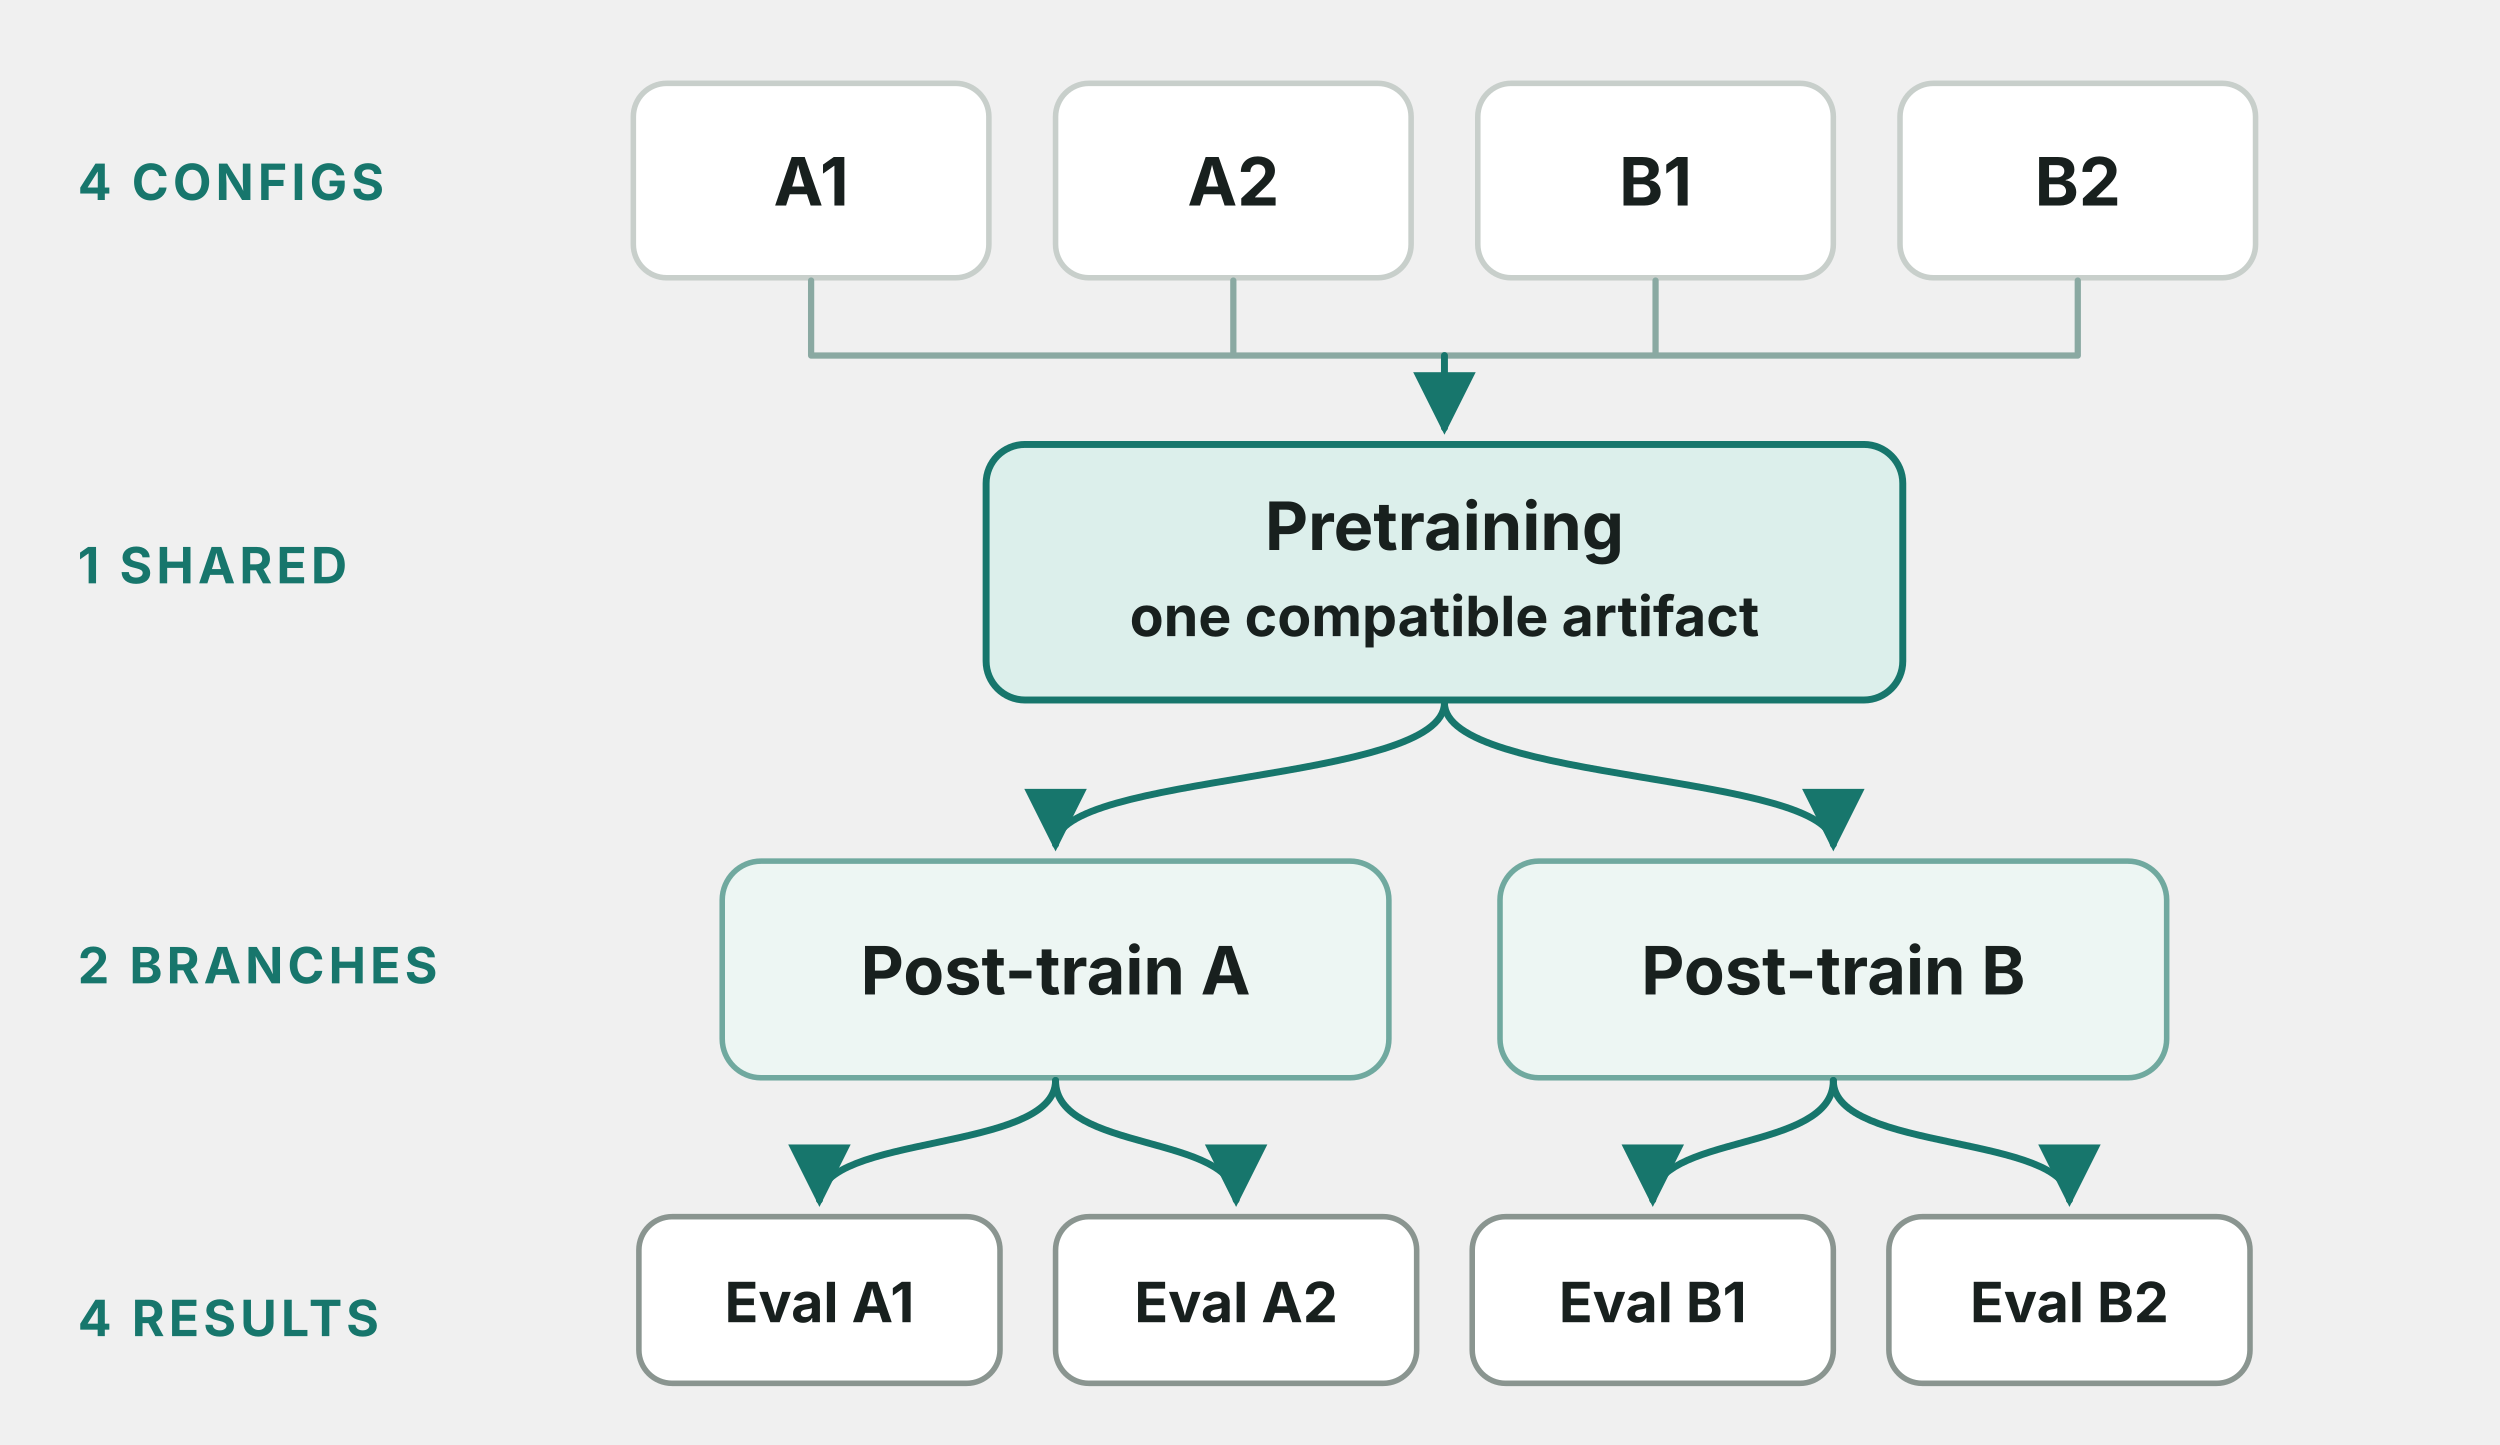
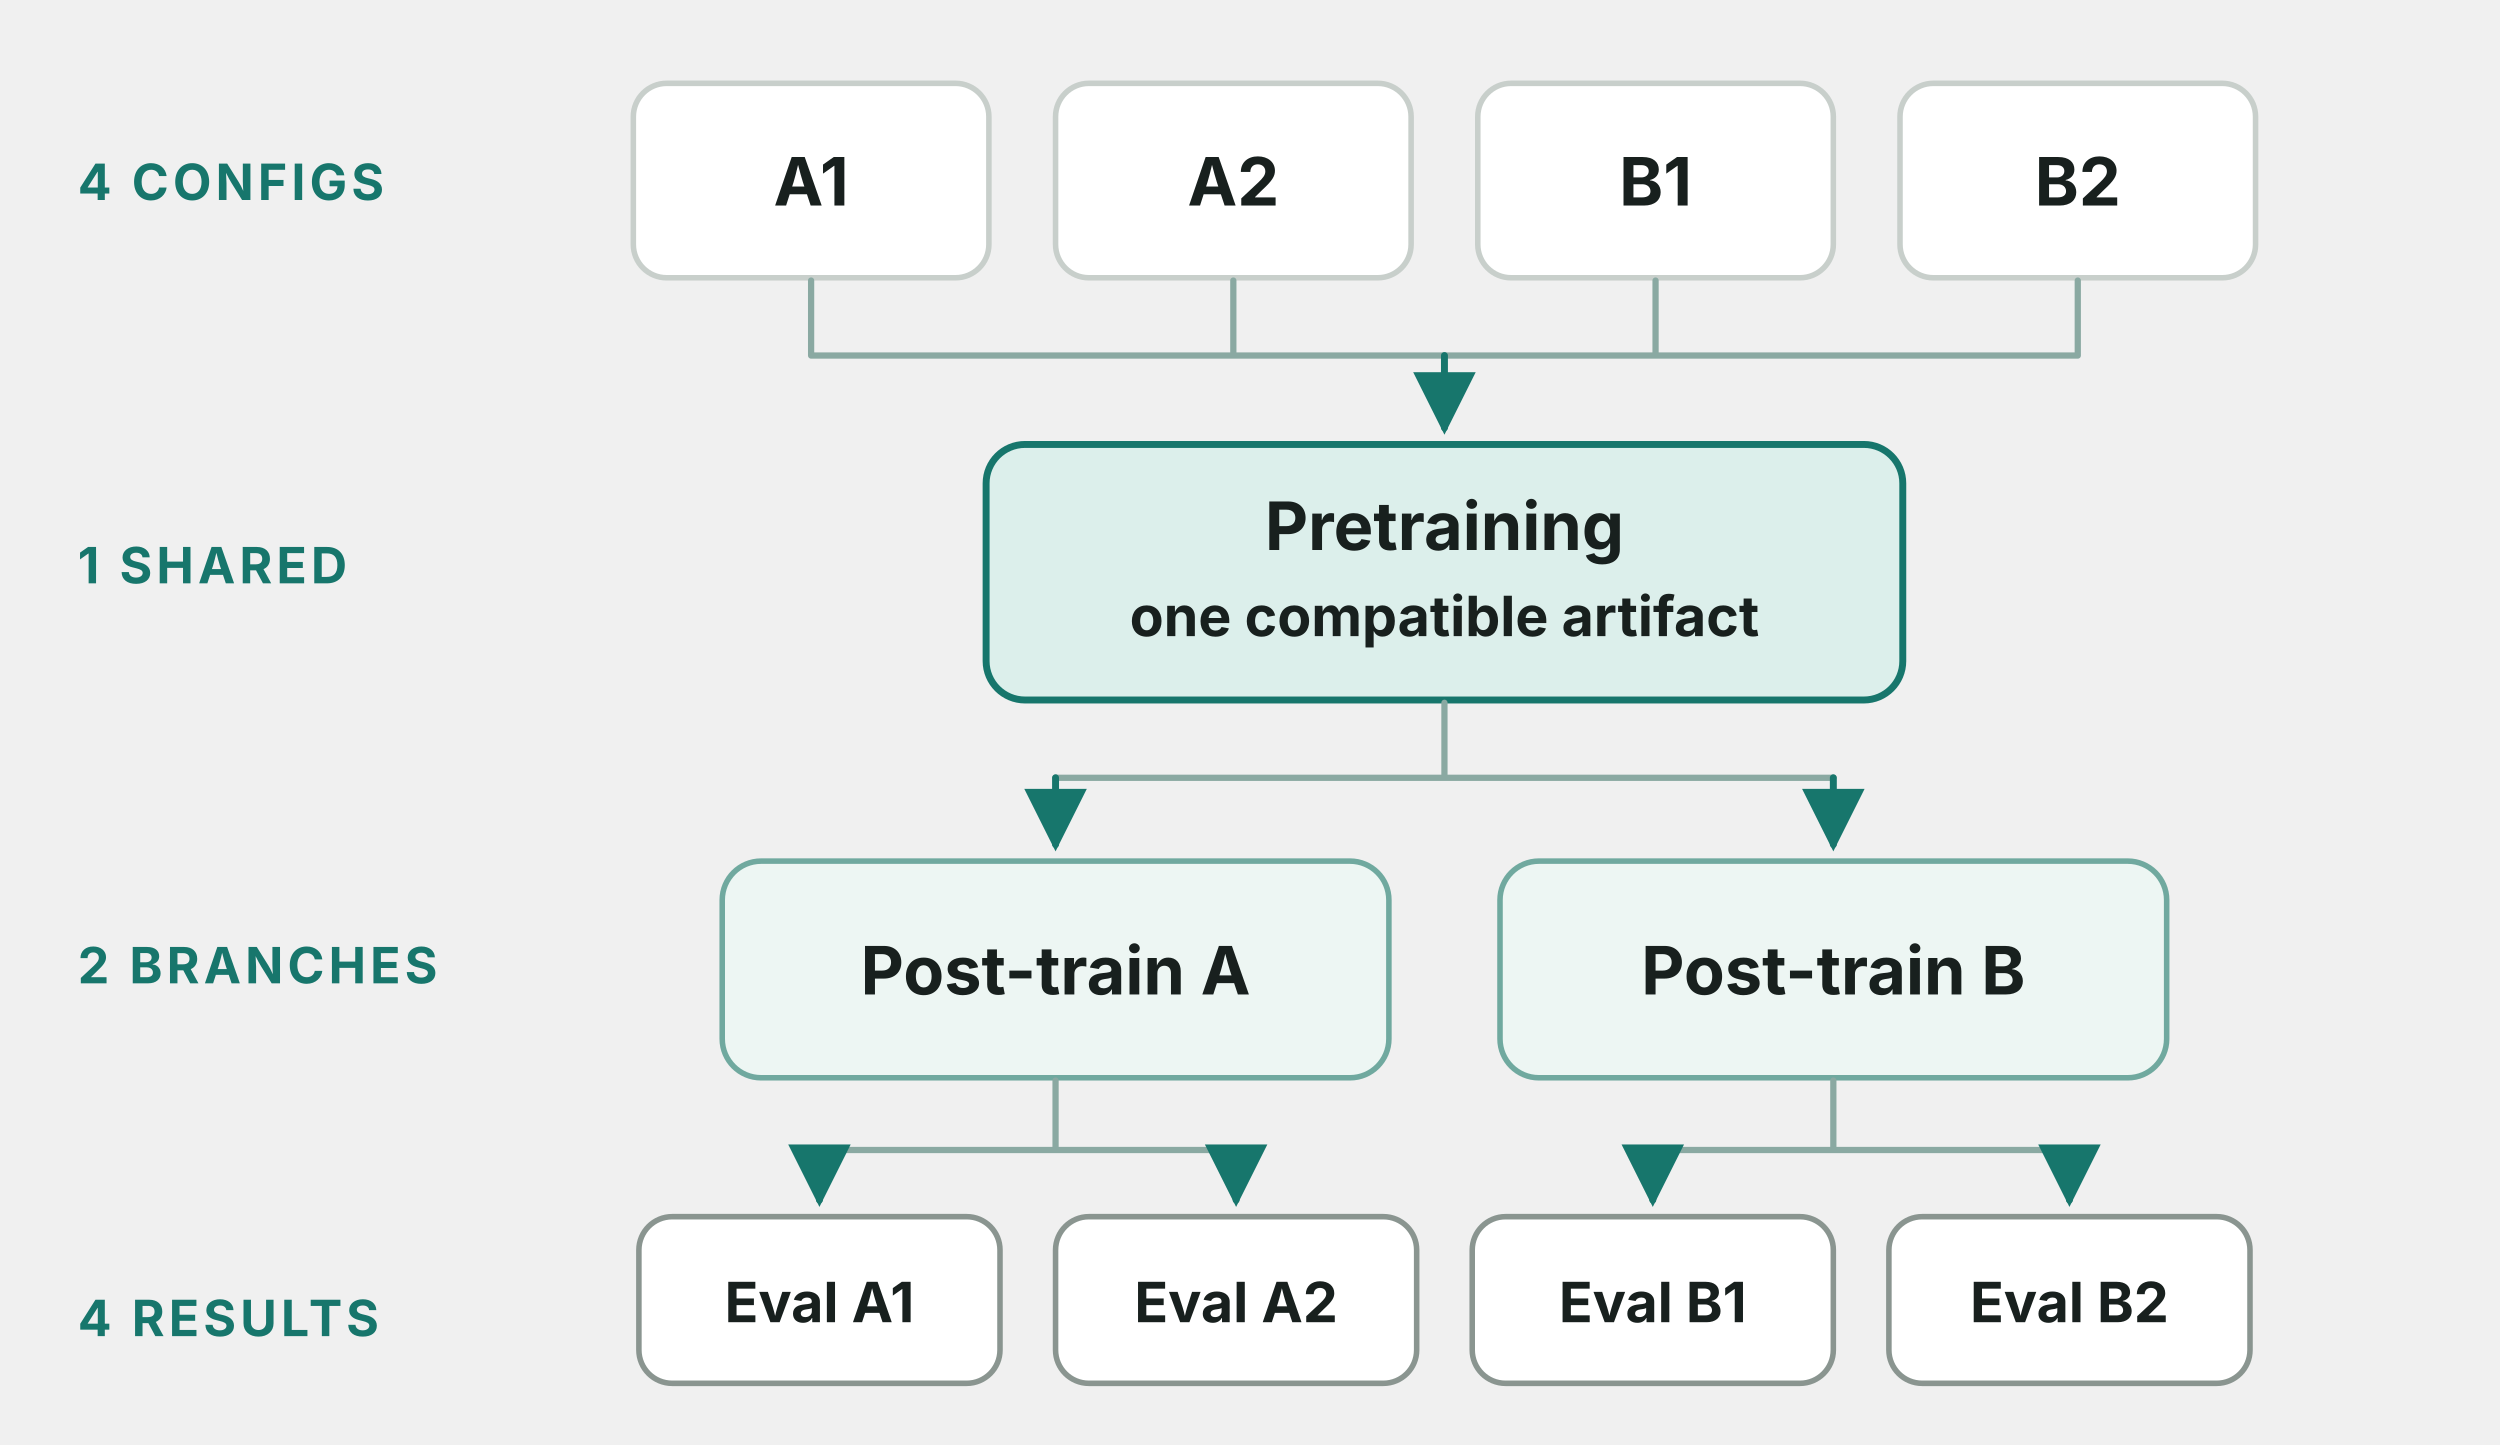
<svg xmlns="http://www.w3.org/2000/svg" width="900" height="520" viewBox="0 0 900 520" role="img" aria-labelledby="title description">
  <defs>
    <marker id="arrow" markerWidth="9" markerHeight="9" refX="8" refY="4.5" orient="auto">
      <path d="M0 0 L9 4.5 L0 9 Z" fill="#17766c" />
    </marker>
    <style>
      .label { font: 700 24px Inter, 'Segoe UI', Arial, sans-serif; fill: #18201e; text-anchor: middle; }
      .small { font: 650 20px Inter, 'Segoe UI', Arial, sans-serif; fill: #18201e; text-anchor: middle; }
      .count { font: 700 18px Inter, 'Segoe UI', Arial, sans-serif; letter-spacing: 1.5px; fill: #17766c; text-anchor: start; }
      .config { fill: #ffffff; stroke: #c8cfcb; stroke-width: 2; }
      .shared { fill: #dcefeb; stroke: #17766c; stroke-width: 2.5; }
      .branch { fill: #edf6f3; stroke: #70a99f; stroke-width: 2; }
      .eval { fill: #ffffff; stroke: #8a9590; stroke-width: 2; }
      .connector { fill: none; stroke: #8aa9a2; stroke-width: 2.25; stroke-linecap: round; stroke-linejoin: round; }
      .flow { fill: none; stroke: #17766c; stroke-width: 2.5; stroke-linecap: round; marker-end: url(#arrow); }
    </style>
  </defs>
  <text class="count" x="28" y="72">4 CONFIGS</text>
  <rect class="config" x="228" y="30" width="128" height="70" rx="12" />
  <rect class="config" x="380" y="30" width="128" height="70" rx="12" />
  <rect class="config" x="532" y="30" width="128" height="70" rx="12" />
  <rect class="config" x="684" y="30" width="128" height="70" rx="12" />
  <text class="label" x="292" y="74">A1</text>
  <text class="label" x="444" y="74">A2</text>
  <text class="label" x="596" y="74">B1</text>
  <text class="label" x="748" y="74">B2</text>
  <path class="connector" d="M292 101 V128 M444 101 V128 M596 101 V128 M748 101 V128 M292 128 H748" />
  <path class="flow" d="M520 128 V154" />
  <text class="count" x="28" y="210">1 SHARED</text>
  <rect class="shared" x="355" y="160" width="330" height="92" rx="14" />
  <text class="label" x="520" y="198">Pretraining</text>
  <text class="small" x="520" y="229">one compatible artifact</text>
-   <path class="flow" d="M520 253 C520 282 380 278 380 304" />
-   <path class="flow" d="M520 253 C520 282 660 278 660 304" />
+   <path class="connector" d="M520 253 V280 M380 280 H660" />
+   <path class="flow" d="M380 280 V304" />
+   <path class="flow" d="M660 280 V304" />
  <text class="count" x="28" y="354">2 BRANCHES</text>
  <rect class="branch" x="260" y="310" width="240" height="78" rx="14" />
  <rect class="branch" x="540" y="310" width="240" height="78" rx="14" />
  <text class="label" x="380" y="358">Post-train A</text>
  <text class="label" x="660" y="358">Post-train B</text>
-   <path class="flow" d="M380 389 C380 415 295 408 295 432" />
-   <path class="flow" d="M380 389 C380 415 445 408 445 432" />
-   <path class="flow" d="M660 389 C660 415 595 408 595 432" />
-   <path class="flow" d="M660 389 C660 415 745 408 745 432" />
+   <path class="connector" d="M380 389 V414 M295 414 H445 M660 389 V414 M595 414 H745" />
+   <path class="flow" d="M295 414 V432" />
+   <path class="flow" d="M445 414 V432" />
+   <path class="flow" d="M595 414 V432" />
+   <path class="flow" d="M745 414 V432" />
  <text class="count" x="28" y="481">4 RESULTS</text>
  <rect class="eval" x="230" y="438" width="130" height="60" rx="12" />
  <rect class="eval" x="380" y="438" width="130" height="60" rx="12" />
  <rect class="eval" x="530" y="438" width="130" height="60" rx="12" />
  <rect class="eval" x="680" y="438" width="130" height="60" rx="12" />
  <text class="small" x="295" y="476">Eval A1</text>
  <text class="small" x="445" y="476">Eval A2</text>
  <text class="small" x="595" y="476">Eval B1</text>
  <text class="small" x="745" y="476">Eval B2</text>
</svg>
